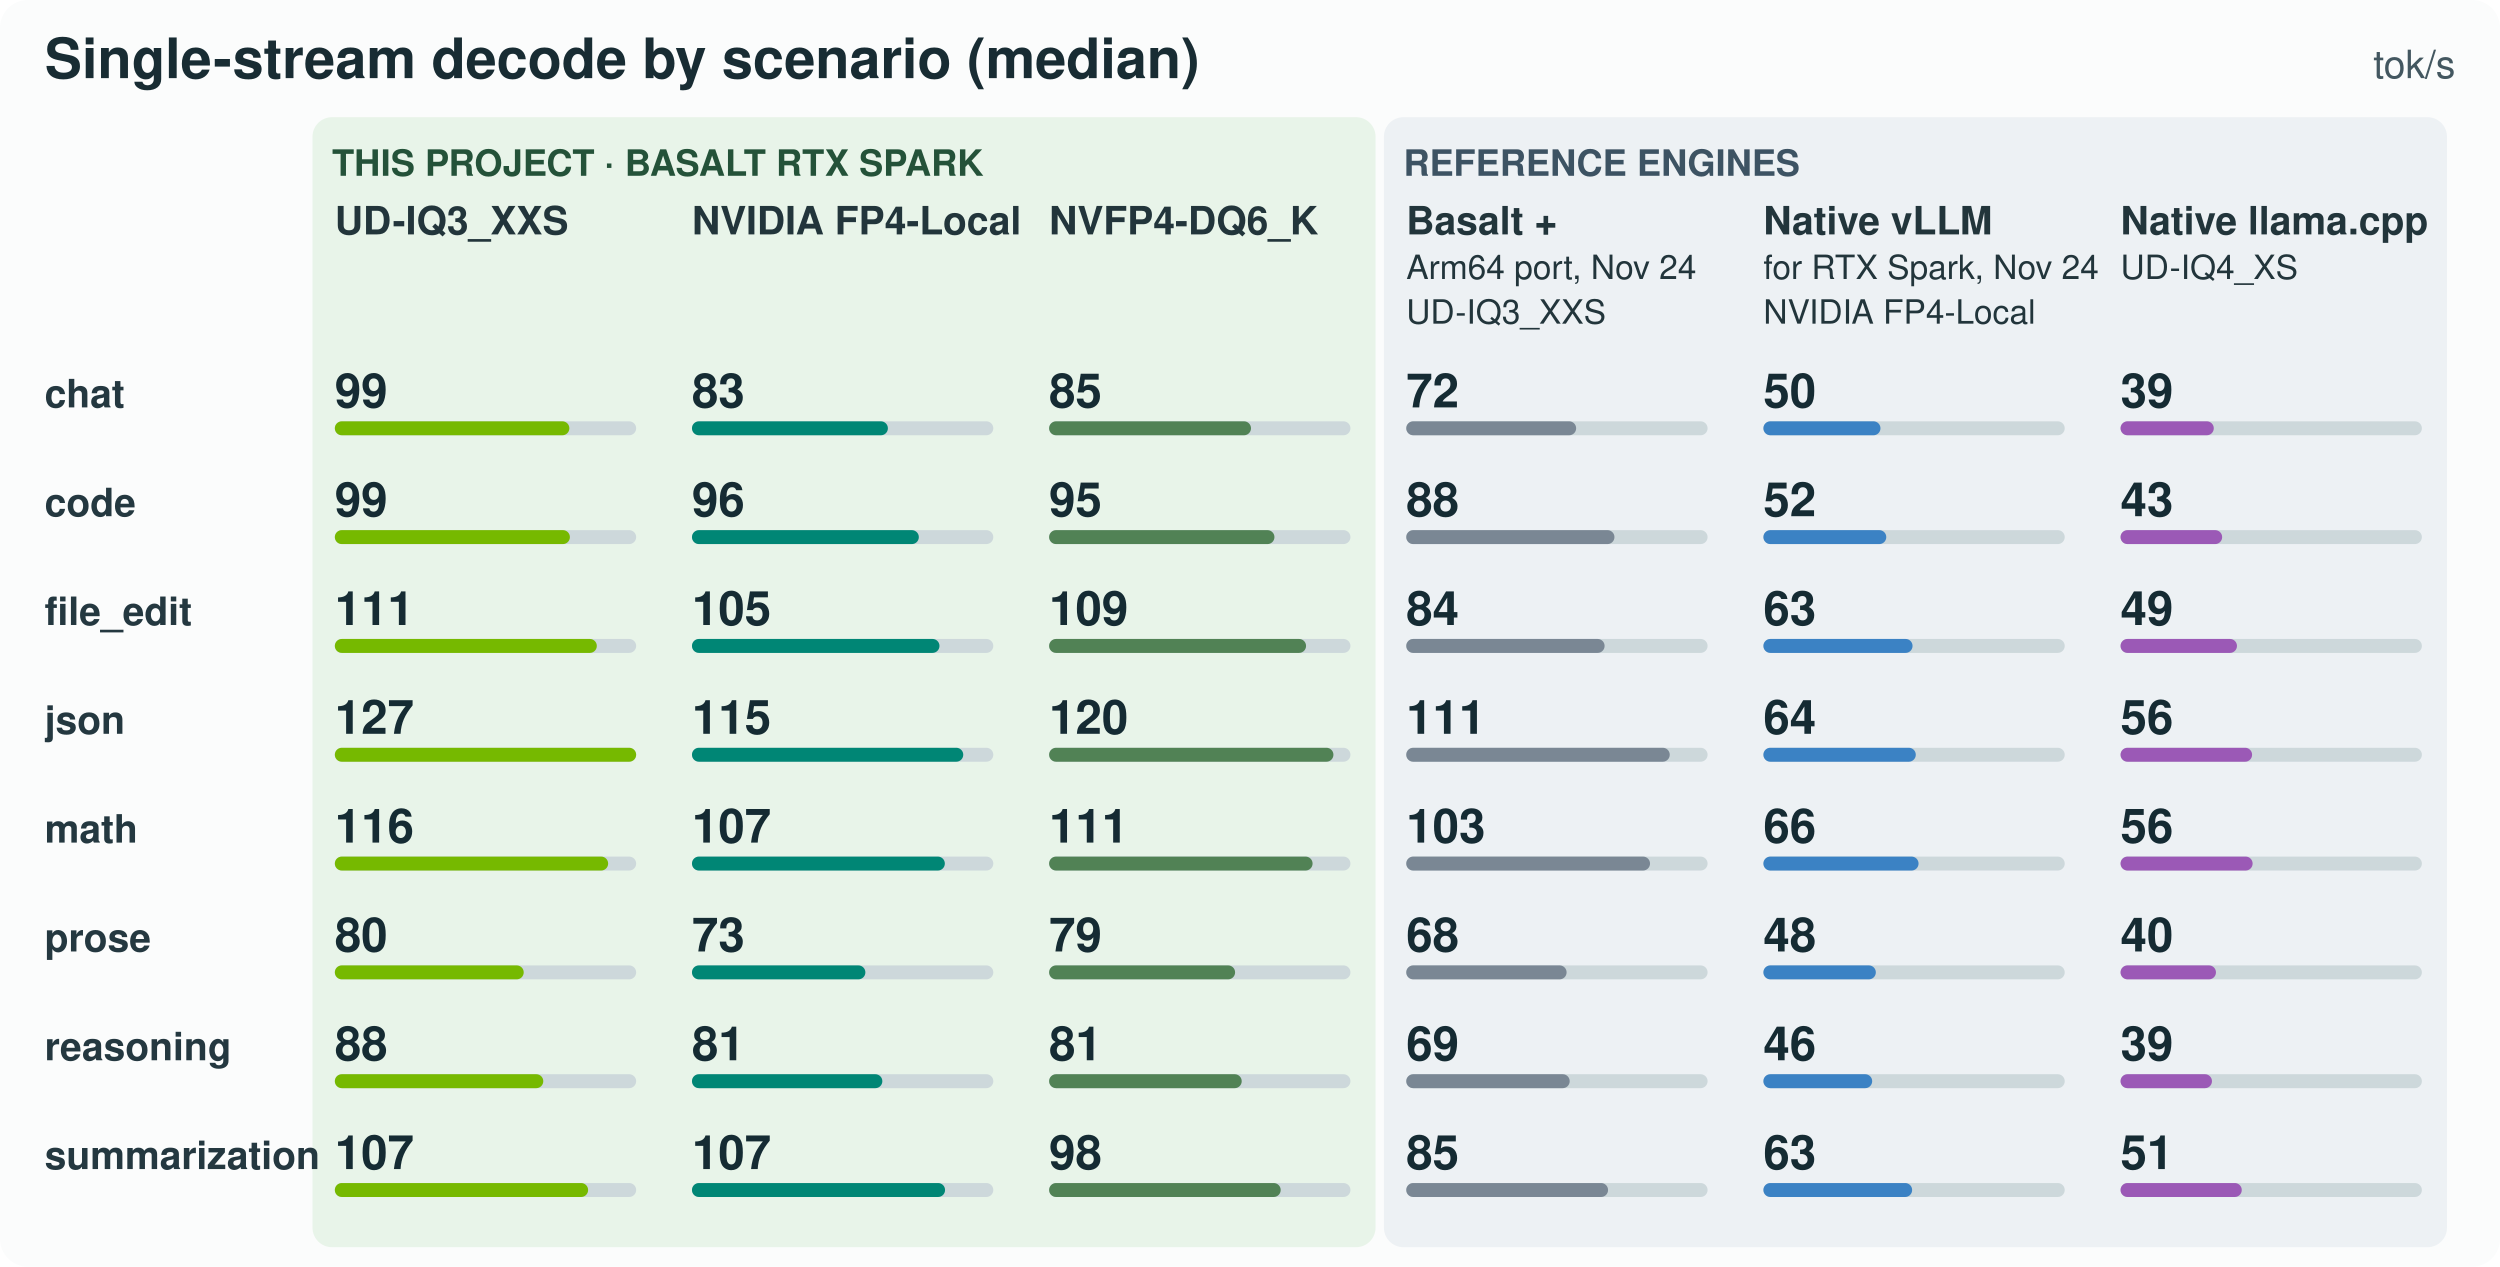
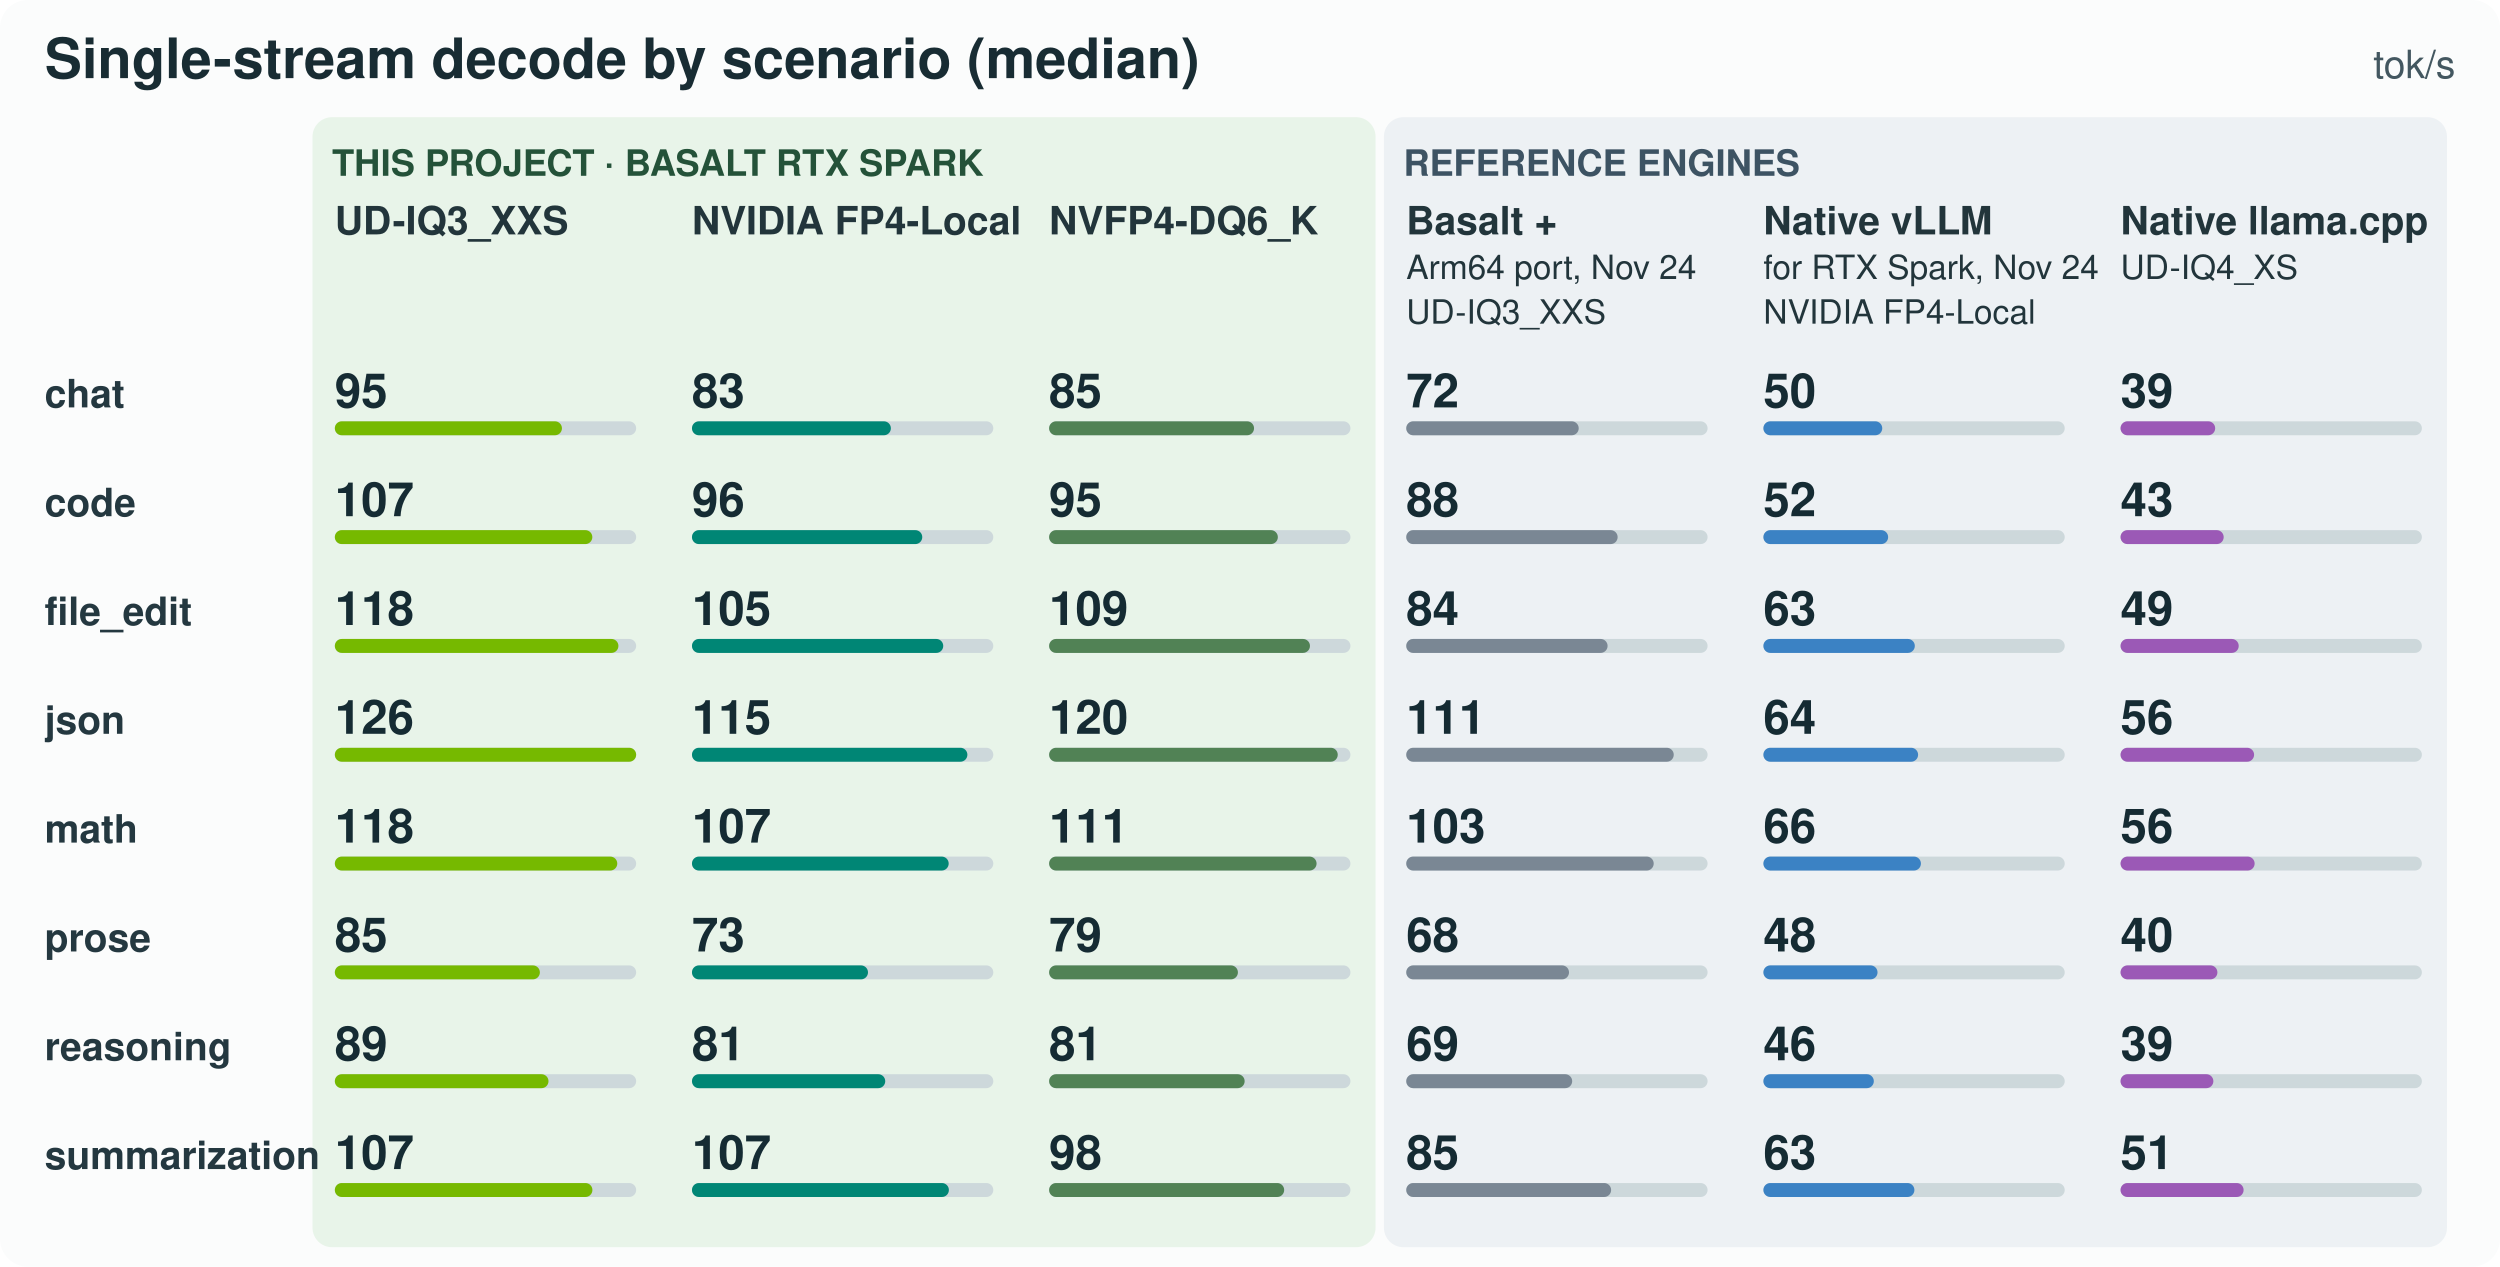
<svg xmlns="http://www.w3.org/2000/svg" width="896" height="454" viewBox="0 0 896 454" role="img" aria-labelledby="title desc" font-family="Segoe UI, Helvetica, Arial, sans-serif">
  <rect width="896" height="454" rx="10" fill="#fbfcfc" />
  <text x="16" y="28" font-size="20" font-weight="700" fill="#182c33">Single-stream decode by scenario (median)</text>
  <text x="880" y="28" font-size="14" text-anchor="end" fill="#435760">tok/s</text>
  <rect x="112" y="42" width="381" height="405" rx="7" fill="#e8f4e9" />
  <text x="119" y="63" font-size="13" font-weight="700" fill="#245239">THIS PROJECT · BASALT RTX SPARK</text>
  <rect x="496" y="42" width="381" height="405" rx="7" fill="#edf1f4" />
  <text x="503" y="63" font-size="13" font-weight="700" fill="#3d5363">REFERENCE ENGINES</text>
  <text x="120" y="84" font-size="14" font-weight="600" fill="#22353b">UD-IQ3_XXS</text>
-   <text x="120" y="146" font-size="17" font-weight="600" fill="#152b33">99</text>
+   <text x="120" y="146" font-size="17" font-weight="600" fill="#152b33">95</text>
  <rect x="120" y="151" width="108" height="5" rx="2.5" fill="#cdd8db" />
-   <rect x="120" y="151" width="84.06" height="5" rx="2.5" fill="#76B900" />
-   <text x="120" y="185" font-size="17" font-weight="600" fill="#152b33">99</text>
+   <rect x="120" y="151" width="81.40" height="5" rx="2.5" fill="#76B900" />
+   <text x="120" y="185" font-size="17" font-weight="600" fill="#152b33">107</text>
  <rect x="120" y="190" width="108" height="5" rx="2.5" fill="#cdd8db" />
-   <rect x="120" y="190" width="84.25" height="5" rx="2.5" fill="#76B900" />
-   <text x="120" y="224" font-size="17" font-weight="600" fill="#152b33">111</text>
+   <rect x="120" y="190" width="92.29" height="5" rx="2.5" fill="#76B900" />
+   <text x="120" y="224" font-size="17" font-weight="600" fill="#152b33">118</text>
  <rect x="120" y="229" width="108" height="5" rx="2.5" fill="#cdd8db" />
-   <rect x="120" y="229" width="93.90" height="5" rx="2.5" fill="#76B900" />
-   <text x="120" y="263" font-size="17" font-weight="600" fill="#152b33">127</text>
+   <rect x="120" y="229" width="101.64" height="5" rx="2.5" fill="#76B900" />
+   <text x="120" y="263" font-size="17" font-weight="600" fill="#152b33">126</text>
  <rect x="120" y="268" width="108" height="5" rx="2.5" fill="#cdd8db" />
  <rect x="120" y="268" width="108.00" height="5" rx="2.5" fill="#76B900" />
-   <text x="120" y="302" font-size="17" font-weight="600" fill="#152b33">116</text>
+   <text x="120" y="302" font-size="17" font-weight="600" fill="#152b33">118</text>
  <rect x="120" y="307" width="108" height="5" rx="2.5" fill="#cdd8db" />
-   <rect x="120" y="307" width="97.96" height="5" rx="2.5" fill="#76B900" />
-   <text x="120" y="341" font-size="17" font-weight="600" fill="#152b33">80</text>
+   <rect x="120" y="307" width="101.23" height="5" rx="2.5" fill="#76B900" />
+   <text x="120" y="341" font-size="17" font-weight="600" fill="#152b33">85</text>
  <rect x="120" y="346" width="108" height="5" rx="2.5" fill="#cdd8db" />
-   <rect x="120" y="346" width="67.70" height="5" rx="2.5" fill="#76B900" />
-   <text x="120" y="380" font-size="17" font-weight="600" fill="#152b33">88</text>
+   <rect x="120" y="346" width="73.49" height="5" rx="2.5" fill="#76B900" />
+   <text x="120" y="380" font-size="17" font-weight="600" fill="#152b33">89</text>
  <rect x="120" y="385" width="108" height="5" rx="2.5" fill="#cdd8db" />
-   <rect x="120" y="385" width="74.71" height="5" rx="2.5" fill="#76B900" />
+   <rect x="120" y="385" width="76.58" height="5" rx="2.5" fill="#76B900" />
  <text x="120" y="419" font-size="17" font-weight="600" fill="#152b33">107</text>
  <rect x="120" y="424" width="108" height="5" rx="2.5" fill="#cdd8db" />
-   <rect x="120" y="424" width="90.78" height="5" rx="2.5" fill="#76B900" />
+   <rect x="120" y="424" width="92.32" height="5" rx="2.5" fill="#76B900" />
  <text x="248" y="84" font-size="14" font-weight="600" fill="#22353b">NVIDIA FP4-Local</text>
  <text x="248" y="146" font-size="17" font-weight="600" fill="#152b33">83</text>
  <rect x="248" y="151" width="108" height="5" rx="2.5" fill="#cdd8db" />
-   <rect x="248" y="151" width="70.22" height="5" rx="2.5" fill="#008675" />
+   <rect x="248" y="151" width="71.29" height="5" rx="2.5" fill="#008675" />
  <text x="248" y="185" font-size="17" font-weight="600" fill="#152b33">96</text>
  <rect x="248" y="190" width="108" height="5" rx="2.5" fill="#cdd8db" />
-   <rect x="248" y="190" width="81.31" height="5" rx="2.5" fill="#008675" />
+   <rect x="248" y="190" width="82.54" height="5" rx="2.5" fill="#008675" />
  <text x="248" y="224" font-size="17" font-weight="600" fill="#152b33">105</text>
  <rect x="248" y="229" width="108" height="5" rx="2.5" fill="#cdd8db" />
-   <rect x="248" y="229" width="88.71" height="5" rx="2.5" fill="#008675" />
+   <rect x="248" y="229" width="90.06" height="5" rx="2.5" fill="#008675" />
  <text x="248" y="263" font-size="17" font-weight="600" fill="#152b33">115</text>
  <rect x="248" y="268" width="108" height="5" rx="2.5" fill="#cdd8db" />
-   <rect x="248" y="268" width="97.23" height="5" rx="2.5" fill="#008675" />
+   <rect x="248" y="268" width="98.71" height="5" rx="2.5" fill="#008675" />
  <text x="248" y="302" font-size="17" font-weight="600" fill="#152b33">107</text>
  <rect x="248" y="307" width="108" height="5" rx="2.5" fill="#cdd8db" />
-   <rect x="248" y="307" width="90.63" height="5" rx="2.5" fill="#008675" />
+   <rect x="248" y="307" width="92.01" height="5" rx="2.5" fill="#008675" />
  <text x="248" y="341" font-size="17" font-weight="600" fill="#152b33">73</text>
  <rect x="248" y="346" width="108" height="5" rx="2.5" fill="#cdd8db" />
-   <rect x="248" y="346" width="62.15" height="5" rx="2.5" fill="#008675" />
+   <rect x="248" y="346" width="63.09" height="5" rx="2.5" fill="#008675" />
  <text x="248" y="380" font-size="17" font-weight="600" fill="#152b33">81</text>
  <rect x="248" y="385" width="108" height="5" rx="2.5" fill="#cdd8db" />
-   <rect x="248" y="385" width="68.23" height="5" rx="2.5" fill="#008675" />
+   <rect x="248" y="385" width="69.27" height="5" rx="2.5" fill="#008675" />
  <text x="248" y="419" font-size="17" font-weight="600" fill="#152b33">107</text>
  <rect x="248" y="424" width="108" height="5" rx="2.5" fill="#cdd8db" />
-   <rect x="248" y="424" width="90.71" height="5" rx="2.5" fill="#008675" />
+   <rect x="248" y="424" width="92.08" height="5" rx="2.5" fill="#008675" />
  <text x="376" y="84" font-size="14" font-weight="600" fill="#22353b">NVFP4-DQ6_K</text>
  <text x="376" y="146" font-size="17" font-weight="600" fill="#152b33">85</text>
  <rect x="376" y="151" width="108" height="5" rx="2.5" fill="#cdd8db" />
-   <rect x="376" y="151" width="72.36" height="5" rx="2.5" fill="#518255" />
+   <rect x="376" y="151" width="73.45" height="5" rx="2.5" fill="#518255" />
  <text x="376" y="185" font-size="17" font-weight="600" fill="#152b33">95</text>
  <rect x="376" y="190" width="108" height="5" rx="2.5" fill="#cdd8db" />
-   <rect x="376" y="190" width="80.76" height="5" rx="2.5" fill="#518255" />
+   <rect x="376" y="190" width="81.98" height="5" rx="2.5" fill="#518255" />
  <text x="376" y="224" font-size="17" font-weight="600" fill="#152b33">109</text>
  <rect x="376" y="229" width="108" height="5" rx="2.5" fill="#cdd8db" />
-   <rect x="376" y="229" width="92.09" height="5" rx="2.5" fill="#518255" />
+   <rect x="376" y="229" width="93.49" height="5" rx="2.5" fill="#518255" />
  <text x="376" y="263" font-size="17" font-weight="600" fill="#152b33">120</text>
  <rect x="376" y="268" width="108" height="5" rx="2.5" fill="#cdd8db" />
-   <rect x="376" y="268" width="101.90" height="5" rx="2.5" fill="#518255" />
+   <rect x="376" y="268" width="103.45" height="5" rx="2.5" fill="#518255" />
  <text x="376" y="302" font-size="17" font-weight="600" fill="#152b33">111</text>
  <rect x="376" y="307" width="108" height="5" rx="2.5" fill="#cdd8db" />
-   <rect x="376" y="307" width="94.43" height="5" rx="2.5" fill="#518255" />
+   <rect x="376" y="307" width="95.86" height="5" rx="2.5" fill="#518255" />
  <text x="376" y="341" font-size="17" font-weight="600" fill="#152b33">79</text>
  <rect x="376" y="346" width="108" height="5" rx="2.5" fill="#cdd8db" />
-   <rect x="376" y="346" width="66.66" height="5" rx="2.5" fill="#518255" />
+   <rect x="376" y="346" width="67.67" height="5" rx="2.5" fill="#518255" />
  <text x="376" y="380" font-size="17" font-weight="600" fill="#152b33">81</text>
  <rect x="376" y="385" width="108" height="5" rx="2.5" fill="#cdd8db" />
-   <rect x="376" y="385" width="69.03" height="5" rx="2.5" fill="#518255" />
+   <rect x="376" y="385" width="70.08" height="5" rx="2.5" fill="#518255" />
  <text x="376" y="419" font-size="17" font-weight="600" fill="#152b33">98</text>
  <rect x="376" y="424" width="108" height="5" rx="2.5" fill="#cdd8db" />
-   <rect x="376" y="424" width="83.00" height="5" rx="2.5" fill="#518255" />
+   <rect x="376" y="424" width="84.25" height="5" rx="2.5" fill="#518255" />
  <text x="504" y="84" font-size="14" font-weight="600" fill="#22353b">Basalt +</text>
  <text x="504" y="100" font-size="12" font-weight="400" fill="#22353b">Arm64 port, Nov 24</text>
  <text x="504" y="116" font-size="12" font-weight="400" fill="#22353b">UD-IQ3_XXS</text>
  <text x="504" y="146" font-size="17" font-weight="600" fill="#152b33">72</text>
  <rect x="504" y="151" width="108" height="5" rx="2.5" fill="#cdd8db" />
-   <rect x="504" y="151" width="60.89" height="5" rx="2.5" fill="#7A8794" />
+   <rect x="504" y="151" width="61.81" height="5" rx="2.5" fill="#7A8794" />
  <text x="504" y="185" font-size="17" font-weight="600" fill="#152b33">88</text>
  <rect x="504" y="190" width="108" height="5" rx="2.5" fill="#cdd8db" />
-   <rect x="504" y="190" width="74.62" height="5" rx="2.5" fill="#7A8794" />
+   <rect x="504" y="190" width="75.76" height="5" rx="2.5" fill="#7A8794" />
  <text x="504" y="224" font-size="17" font-weight="600" fill="#152b33">84</text>
  <rect x="504" y="229" width="108" height="5" rx="2.5" fill="#cdd8db" />
-   <rect x="504" y="229" width="71.09" height="5" rx="2.5" fill="#7A8794" />
+   <rect x="504" y="229" width="72.16" height="5" rx="2.5" fill="#7A8794" />
  <text x="504" y="263" font-size="17" font-weight="600" fill="#152b33">111</text>
  <rect x="504" y="268" width="108" height="5" rx="2.5" fill="#cdd8db" />
-   <rect x="504" y="268" width="94.44" height="5" rx="2.5" fill="#7A8794" />
+   <rect x="504" y="268" width="95.87" height="5" rx="2.5" fill="#7A8794" />
  <text x="504" y="302" font-size="17" font-weight="600" fill="#152b33">103</text>
  <rect x="504" y="307" width="108" height="5" rx="2.5" fill="#cdd8db" />
-   <rect x="504" y="307" width="87.37" height="5" rx="2.5" fill="#7A8794" />
+   <rect x="504" y="307" width="88.69" height="5" rx="2.5" fill="#7A8794" />
  <text x="504" y="341" font-size="17" font-weight="600" fill="#152b33">68</text>
  <rect x="504" y="346" width="108" height="5" rx="2.5" fill="#cdd8db" />
-   <rect x="504" y="346" width="57.47" height="5" rx="2.5" fill="#7A8794" />
+   <rect x="504" y="346" width="58.34" height="5" rx="2.5" fill="#7A8794" />
  <text x="504" y="380" font-size="17" font-weight="600" fill="#152b33">69</text>
  <rect x="504" y="385" width="108" height="5" rx="2.5" fill="#cdd8db" />
-   <rect x="504" y="385" width="58.58" height="5" rx="2.5" fill="#7A8794" />
+   <rect x="504" y="385" width="59.47" height="5" rx="2.5" fill="#7A8794" />
  <text x="504" y="419" font-size="17" font-weight="600" fill="#152b33">85</text>
  <rect x="504" y="424" width="108" height="5" rx="2.5" fill="#cdd8db" />
-   <rect x="504" y="424" width="72.33" height="5" rx="2.5" fill="#7A8794" />
+   <rect x="504" y="424" width="73.43" height="5" rx="2.5" fill="#7A8794" />
  <text x="632" y="84" font-size="14" font-weight="600" fill="#22353b">Native vLLM</text>
  <text x="632" y="100" font-size="12" font-weight="400" fill="#22353b">for RTX Spark, Nov 24</text>
  <text x="632" y="116" font-size="12" font-weight="400" fill="#22353b">NVIDIA FP4-Local</text>
  <text x="632" y="146" font-size="17" font-weight="600" fill="#152b33">50</text>
  <rect x="632" y="151" width="108" height="5" rx="2.5" fill="#cdd8db" />
-   <rect x="632" y="151" width="41.96" height="5" rx="2.5" fill="#3B82C4" />
+   <rect x="632" y="151" width="42.60" height="5" rx="2.5" fill="#3B82C4" />
  <text x="632" y="185" font-size="17" font-weight="600" fill="#152b33">52</text>
  <rect x="632" y="190" width="108" height="5" rx="2.5" fill="#cdd8db" />
-   <rect x="632" y="190" width="44.04" height="5" rx="2.5" fill="#3B82C4" />
+   <rect x="632" y="190" width="44.71" height="5" rx="2.5" fill="#3B82C4" />
  <text x="632" y="224" font-size="17" font-weight="600" fill="#152b33">63</text>
  <rect x="632" y="229" width="108" height="5" rx="2.5" fill="#cdd8db" />
-   <rect x="632" y="229" width="53.46" height="5" rx="2.5" fill="#3B82C4" />
+   <rect x="632" y="229" width="54.27" height="5" rx="2.5" fill="#3B82C4" />
  <text x="632" y="263" font-size="17" font-weight="600" fill="#152b33">64</text>
  <rect x="632" y="268" width="108" height="5" rx="2.5" fill="#cdd8db" />
-   <rect x="632" y="268" width="54.62" height="5" rx="2.5" fill="#3B82C4" />
+   <rect x="632" y="268" width="55.45" height="5" rx="2.5" fill="#3B82C4" />
  <text x="632" y="302" font-size="17" font-weight="600" fill="#152b33">66</text>
  <rect x="632" y="307" width="108" height="5" rx="2.5" fill="#cdd8db" />
-   <rect x="632" y="307" width="55.61" height="5" rx="2.5" fill="#3B82C4" />
+   <rect x="632" y="307" width="56.46" height="5" rx="2.5" fill="#3B82C4" />
  <text x="632" y="341" font-size="17" font-weight="600" fill="#152b33">48</text>
  <rect x="632" y="346" width="108" height="5" rx="2.5" fill="#cdd8db" />
-   <rect x="632" y="346" width="40.30" height="5" rx="2.5" fill="#3B82C4" />
+   <rect x="632" y="346" width="40.91" height="5" rx="2.5" fill="#3B82C4" />
  <text x="632" y="380" font-size="17" font-weight="600" fill="#152b33">46</text>
  <rect x="632" y="385" width="108" height="5" rx="2.5" fill="#cdd8db" />
-   <rect x="632" y="385" width="38.99" height="5" rx="2.5" fill="#3B82C4" />
+   <rect x="632" y="385" width="39.58" height="5" rx="2.5" fill="#3B82C4" />
  <text x="632" y="419" font-size="17" font-weight="600" fill="#152b33">63</text>
  <rect x="632" y="424" width="108" height="5" rx="2.5" fill="#cdd8db" />
-   <rect x="632" y="424" width="53.31" height="5" rx="2.5" fill="#3B82C4" />
+   <rect x="632" y="424" width="54.12" height="5" rx="2.5" fill="#3B82C4" />
  <text x="760" y="84" font-size="14" font-weight="600" fill="#22353b">Native llama.cpp</text>
  <text x="760" y="100" font-size="12" font-weight="400" fill="#22353b">UD-IQ4_XS</text>
  <text x="760" y="146" font-size="17" font-weight="600" fill="#152b33">39</text>
  <rect x="760" y="151" width="108" height="5" rx="2.5" fill="#cdd8db" />
-   <rect x="760" y="151" width="33.42" height="5" rx="2.5" fill="#9B59B6" />
+   <rect x="760" y="151" width="33.92" height="5" rx="2.5" fill="#9B59B6" />
  <text x="760" y="185" font-size="17" font-weight="600" fill="#152b33">43</text>
  <rect x="760" y="190" width="108" height="5" rx="2.5" fill="#cdd8db" />
-   <rect x="760" y="190" width="36.42" height="5" rx="2.5" fill="#9B59B6" />
+   <rect x="760" y="190" width="36.97" height="5" rx="2.5" fill="#9B59B6" />
  <text x="760" y="224" font-size="17" font-weight="600" fill="#152b33">49</text>
  <rect x="760" y="229" width="108" height="5" rx="2.5" fill="#cdd8db" />
-   <rect x="760" y="229" width="41.73" height="5" rx="2.5" fill="#9B59B6" />
+   <rect x="760" y="229" width="42.36" height="5" rx="2.5" fill="#9B59B6" />
  <text x="760" y="263" font-size="17" font-weight="600" fill="#152b33">56</text>
  <rect x="760" y="268" width="108" height="5" rx="2.5" fill="#cdd8db" />
-   <rect x="760" y="268" width="47.15" height="5" rx="2.5" fill="#9B59B6" />
+   <rect x="760" y="268" width="47.87" height="5" rx="2.5" fill="#9B59B6" />
  <text x="760" y="302" font-size="17" font-weight="600" fill="#152b33">56</text>
  <rect x="760" y="307" width="108" height="5" rx="2.5" fill="#cdd8db" />
-   <rect x="760" y="307" width="47.34" height="5" rx="2.5" fill="#9B59B6" />
+   <rect x="760" y="307" width="48.06" height="5" rx="2.5" fill="#9B59B6" />
  <text x="760" y="341" font-size="17" font-weight="600" fill="#152b33">40</text>
  <rect x="760" y="346" width="108" height="5" rx="2.5" fill="#cdd8db" />
-   <rect x="760" y="346" width="34.20" height="5" rx="2.5" fill="#9B59B6" />
+   <rect x="760" y="346" width="34.72" height="5" rx="2.5" fill="#9B59B6" />
  <text x="760" y="380" font-size="17" font-weight="600" fill="#152b33">39</text>
  <rect x="760" y="385" width="108" height="5" rx="2.5" fill="#cdd8db" />
-   <rect x="760" y="385" width="32.77" height="5" rx="2.5" fill="#9B59B6" />
+   <rect x="760" y="385" width="33.27" height="5" rx="2.5" fill="#9B59B6" />
  <text x="760" y="419" font-size="17" font-weight="600" fill="#152b33">51</text>
  <rect x="760" y="424" width="108" height="5" rx="2.5" fill="#cdd8db" />
-   <rect x="760" y="424" width="43.45" height="5" rx="2.5" fill="#9B59B6" />
+   <rect x="760" y="424" width="44.11" height="5" rx="2.5" fill="#9B59B6" />
  <text x="16" y="146" font-size="14" font-weight="600" fill="#243840">chat</text>
  <text x="16" y="185" font-size="14" font-weight="600" fill="#243840">code</text>
  <text x="16" y="224" font-size="14" font-weight="600" fill="#243840">file_edit</text>
  <text x="16" y="263" font-size="14" font-weight="600" fill="#243840">json</text>
  <text x="16" y="302" font-size="14" font-weight="600" fill="#243840">math</text>
  <text x="16" y="341" font-size="14" font-weight="600" fill="#243840">prose</text>
  <text x="16" y="380" font-size="14" font-weight="600" fill="#243840">reasoning</text>
  <text x="16" y="419" font-size="14" font-weight="600" fill="#243840">summarization</text>
</svg>
